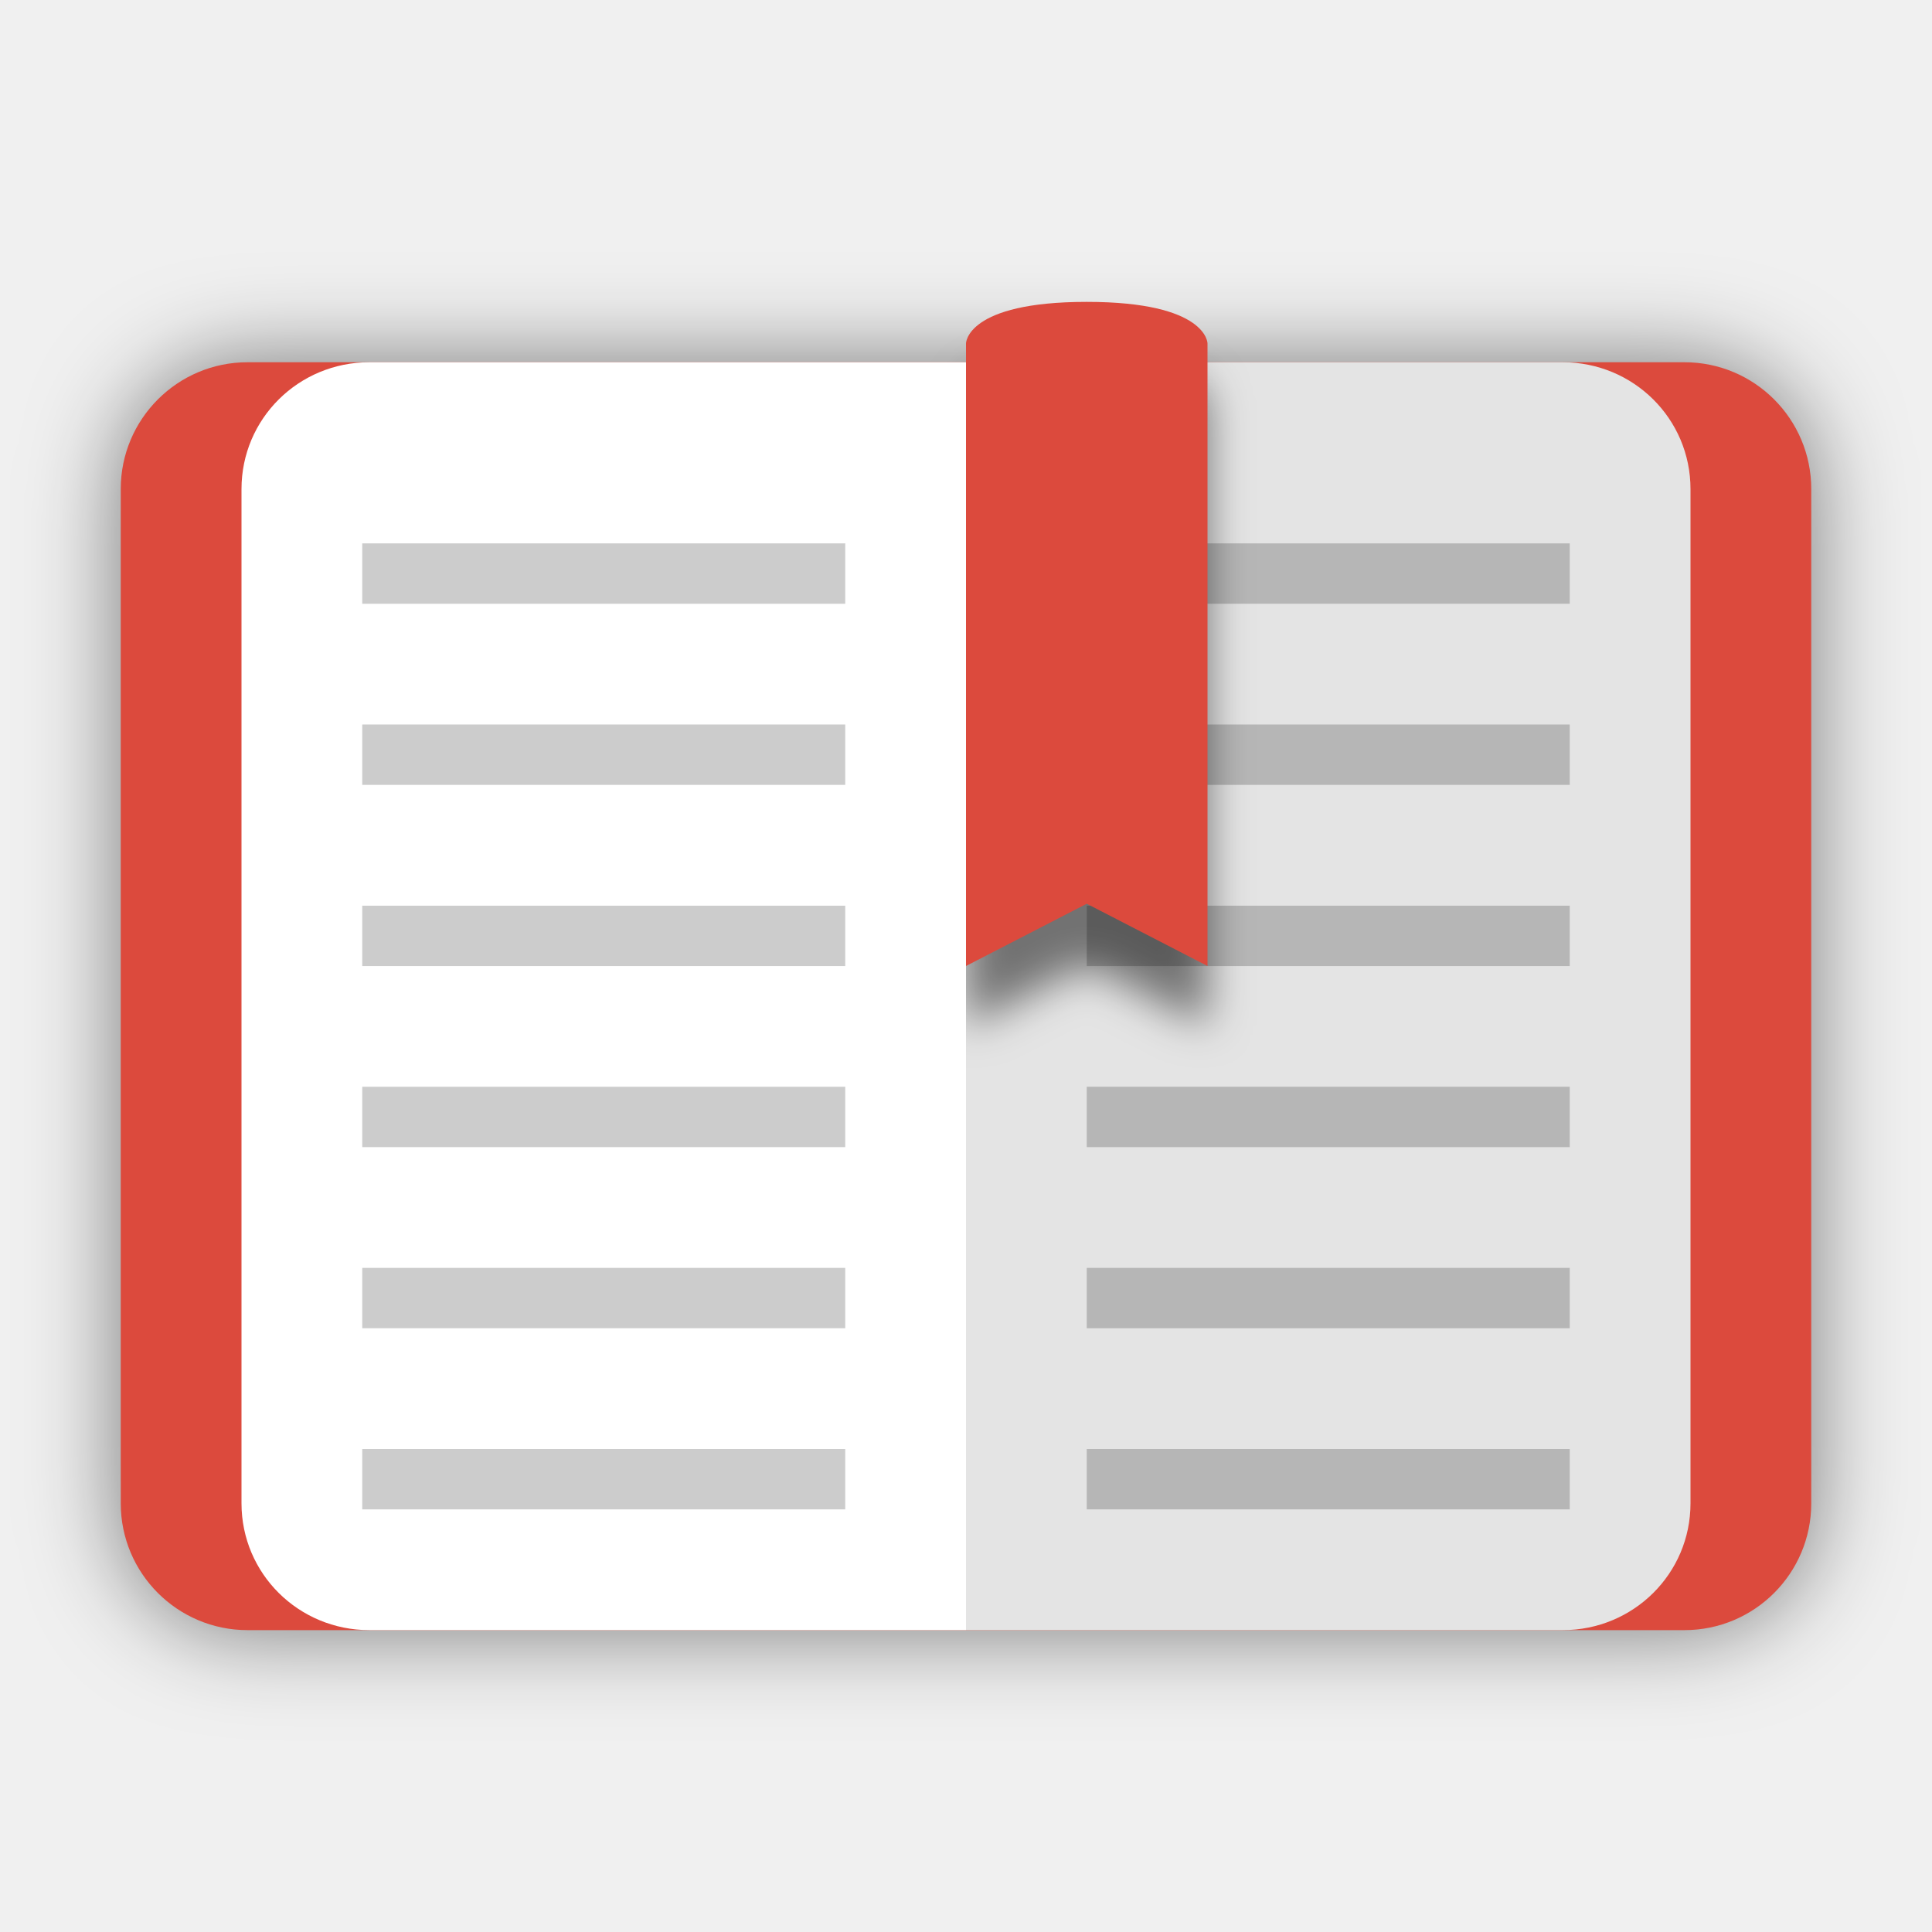
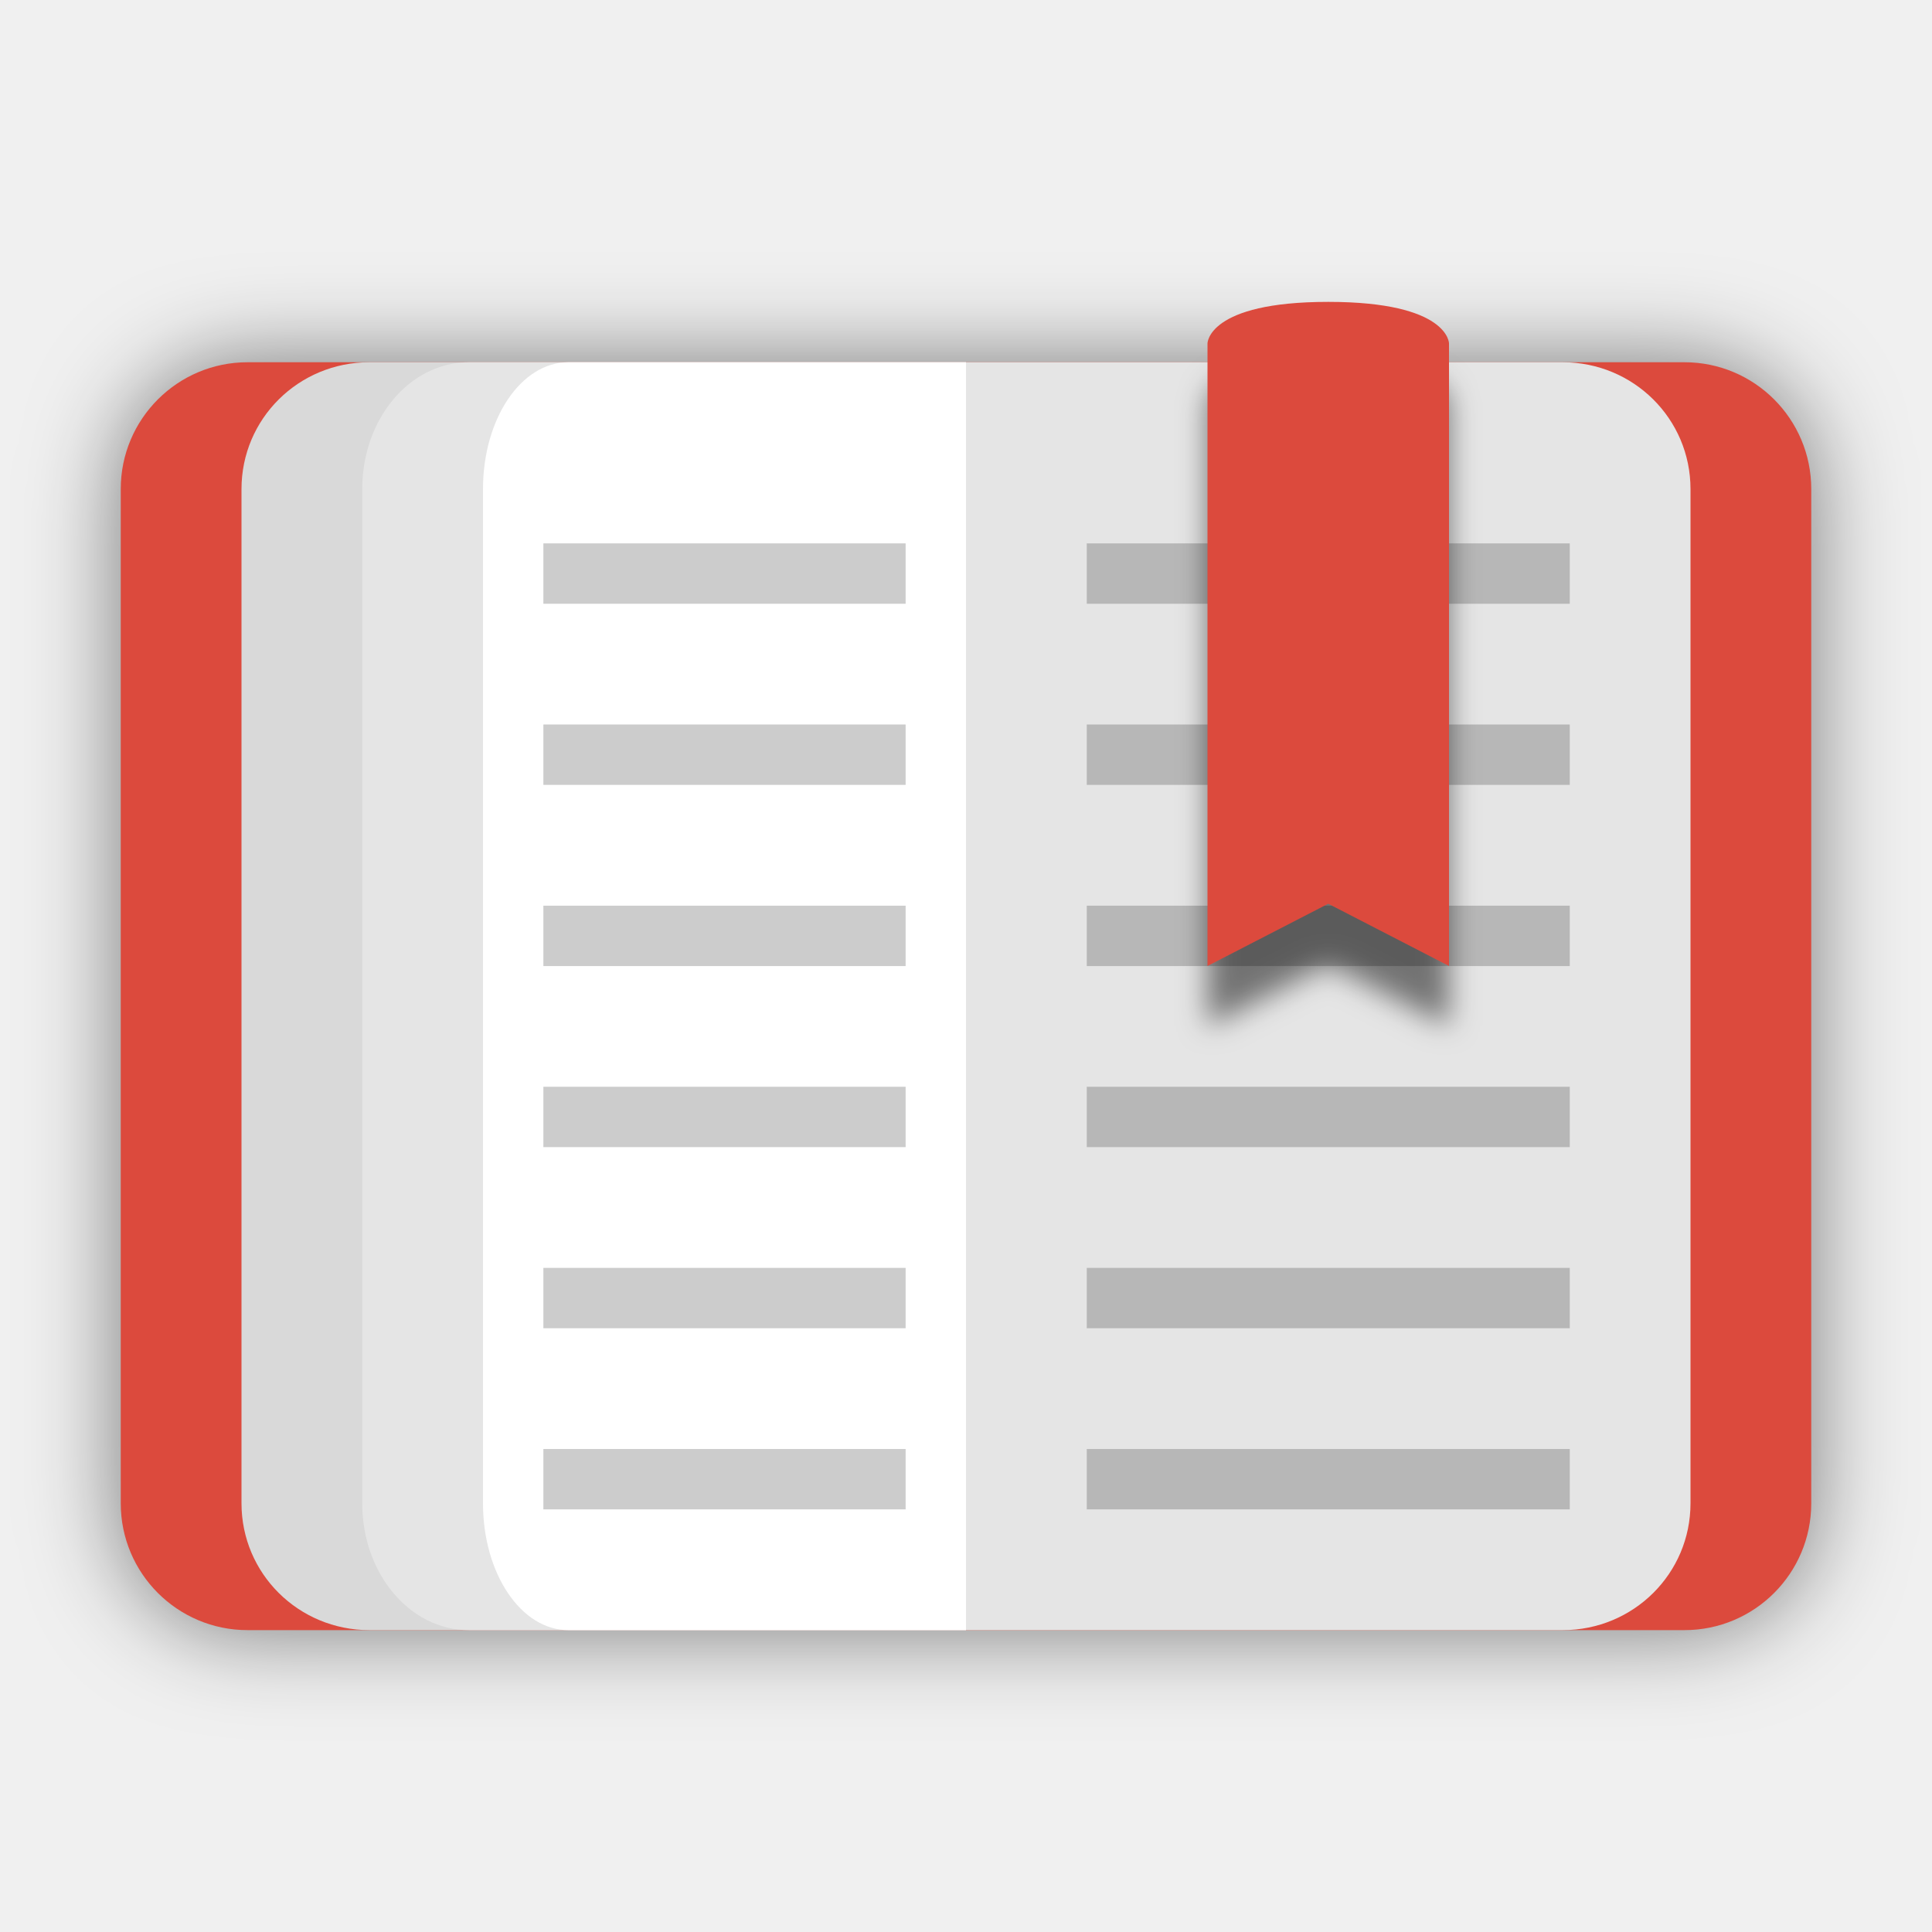
<svg xmlns="http://www.w3.org/2000/svg" id="svg22" version="1" height="32" width="32">
  <defs id="defs26">
-     <filter height="1.147" y="-0.074" width="1.405" x="-0.203" id="filter857" style="color-interpolation-filters:sRGB">
-       <feGaussianBlur id="feGaussianBlur859" stdDeviation="0.338" />
-     </filter>
    <filter style="color-interpolation-filters:sRGB" id="filter59582" x="-0.066" width="1.131" y="-0.087" height="1.175">
      <feGaussianBlur stdDeviation="0.766" id="feGaussianBlur59584" />
+     </filter>
+     <filter style="color-interpolation-filters:sRGB" id="filter865" x="-0.141" width="1.281" y="-0.051" height="1.102">
+       <feGaussianBlur stdDeviation="0.234" id="feGaussianBlur867" />
    </filter>
  </defs>
  <rect id="rect2" ry="2.1" rx="2.1" y="6" x="2" height="21" width="28" style="opacity:0.5;filter:url(#filter59582)" />
  <rect id="rect4" ry="2.1" rx="2.1" y="6" x="2" height="21" width="28" style="fill:#dc4a3d" />
-   <path id="path8" d="M 16,6 V 8.1 24.9 27 h 1.412 6.353 2.118 C 27.056,27 28,26.063 28,24.9 V 8.1 C 28,6.937 27.056,6 25.882,6 h -2.118 -6.353 z" style="fill:#e4e4e4" />
+   <path id="path8" d="M 16,6 V 8.1 24.9 27 h 1.412 6.353 2.118 C 27.056,27 28,26.063 28,24.9 V 8.1 C 28,6.937 27.056,6 25.882,6 h -2.118 -6.353 z" style="fill:#e5e5e5;fill-opacity:1" />
  <path id="path10" d="m 18,9 v 1 h 8 V 9 Z m 0,3 v 1 h 8 v -1 z m 0,3.001 v 1 h 8 v -1 z M 18,18 v 1 h 8 v -1 z m 0,3 v 1 h 8 v -1 z m 0,3 v 1 h 8 v -1 z" style="opacity:0.2" />
-   <path id="path12" d="M 16,6.688 C 16,6.688 16,6 18,6 c 2,0 2,0.688 2,0.688 V 17 L 18,15.969 16,17 Z" style="opacity:0.5;filter:url(#filter857)" />
-   <path id="path14" d="M 16,5.688 C 16,5.688 16,5 18,5 c 2,0 2,0.688 2,0.688 V 16 L 18,14.969 16,16 Z" style="fill:#dc4a3d" />
-   <path id="path16" d="M 16,6 V 8.1 24.9 27 H 14.588 8.235 6.118 C 4.944,27 4,26.063 4,24.9 V 8.1 C 4,6.937 4.944,6 6.118,6 h 2.118 6.353 z" style="fill:#ffffff" />
-   <path id="path18" d="m 6,9 v 1 h 8 V 9 Z m 0,3 v 1 h 8 v -1 z m 0,3.001 v 1 h 8 v -1 z M 6,18 v 1 h 8 v -1 z m 0,3 v 1 h 8 v -1 z m 0,3 v 1 h 8 v -1 z" style="opacity:0.2" />
+   <path id="path12" d="M 20,6.688 C 20,6.688 20,6 22,6 c 2,0 2,0.688 2,0.688 V 17 L 22,15.969 20,17 Z" style="opacity:0.5;filter:url(#filter865)" />
+   <path id="path14" d="M 20,5.688 C 20,5.688 20,5 22,5 c 2,0 2,0.688 2,0.688 V 16 L 22,14.969 20,16 Z" style="fill:#dc4a3d" />
+   <path id="path16" d="M 16,6 V 8.1 24.9 27 H 14.588 8.235 6.118 C 4.944,27 4,26.063 4,24.9 V 8.1 C 4,6.937 4.944,6 6.118,6 h 2.118 6.353 z" style="fill:#d9d9d9;fill-opacity:1" />
+   <path id="path16-3" d="M 16,6 V 8.1 24.9 27 H 14.824 9.529 7.765 C 6.787,27 6,26.063 6,24.9 V 8.1 c 0,-1.163 0.787,-2.1 1.765,-2.1 H 9.529 14.824 Z" style="fill:#e5e5e5;stroke-width:0.913;fill-opacity:1" />
+   <path id="path16-3-6" d="M 16,6 V 8.1 24.9 27 H 15.059 10.824 9.412 C 8.63,27 8,26.063 8,24.9 V 8.1 C 8,6.937 8.63,6 9.412,6 h 1.412 4.235 z" style="fill:#ffffff;stroke-width:0.816;fill-opacity:1" />
+   <path id="path18" d="m 9,9 v 1 h 6 V 9 Z m 0,3 v 1 h 6 v -1 z m 0,3.001 v 1 h 6 v -1 z M 9,18 v 1 h 6 v -1 z m 0,3 v 1 h 6 v -1 z m 0,3 v 1 h 6 v -1 z" style="opacity:0.2;stroke-width:0.866" />
</svg>
